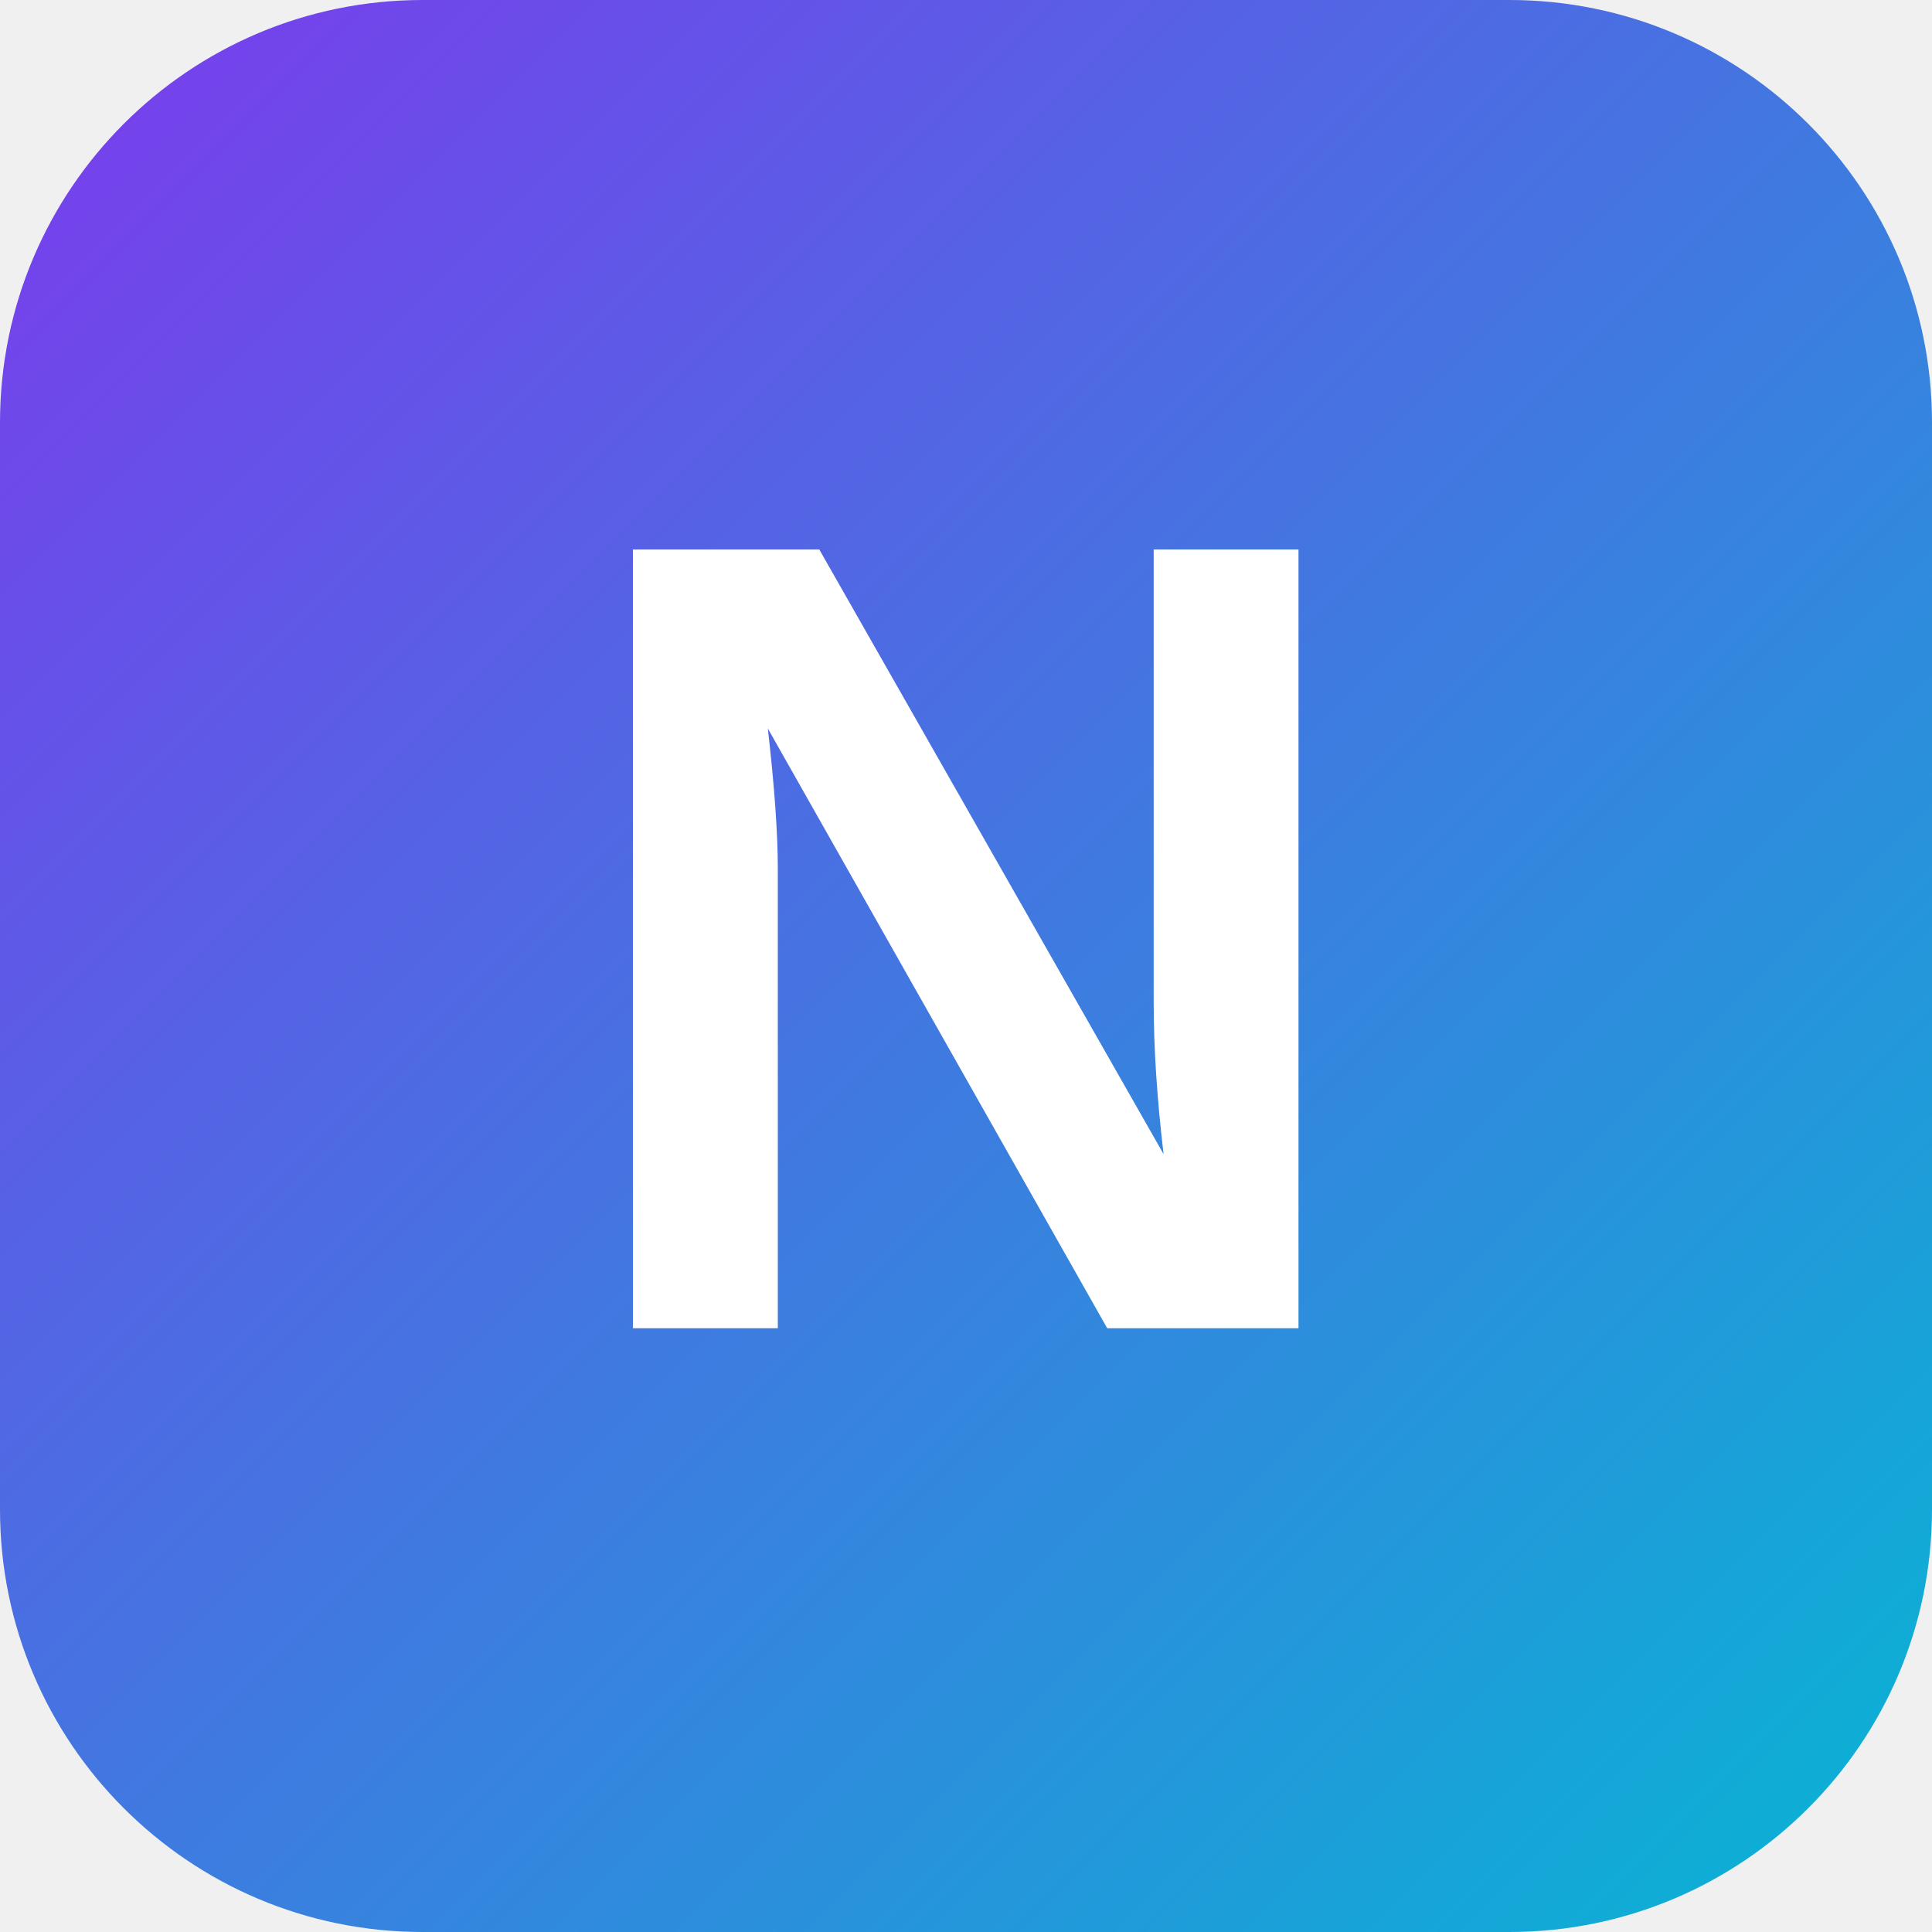
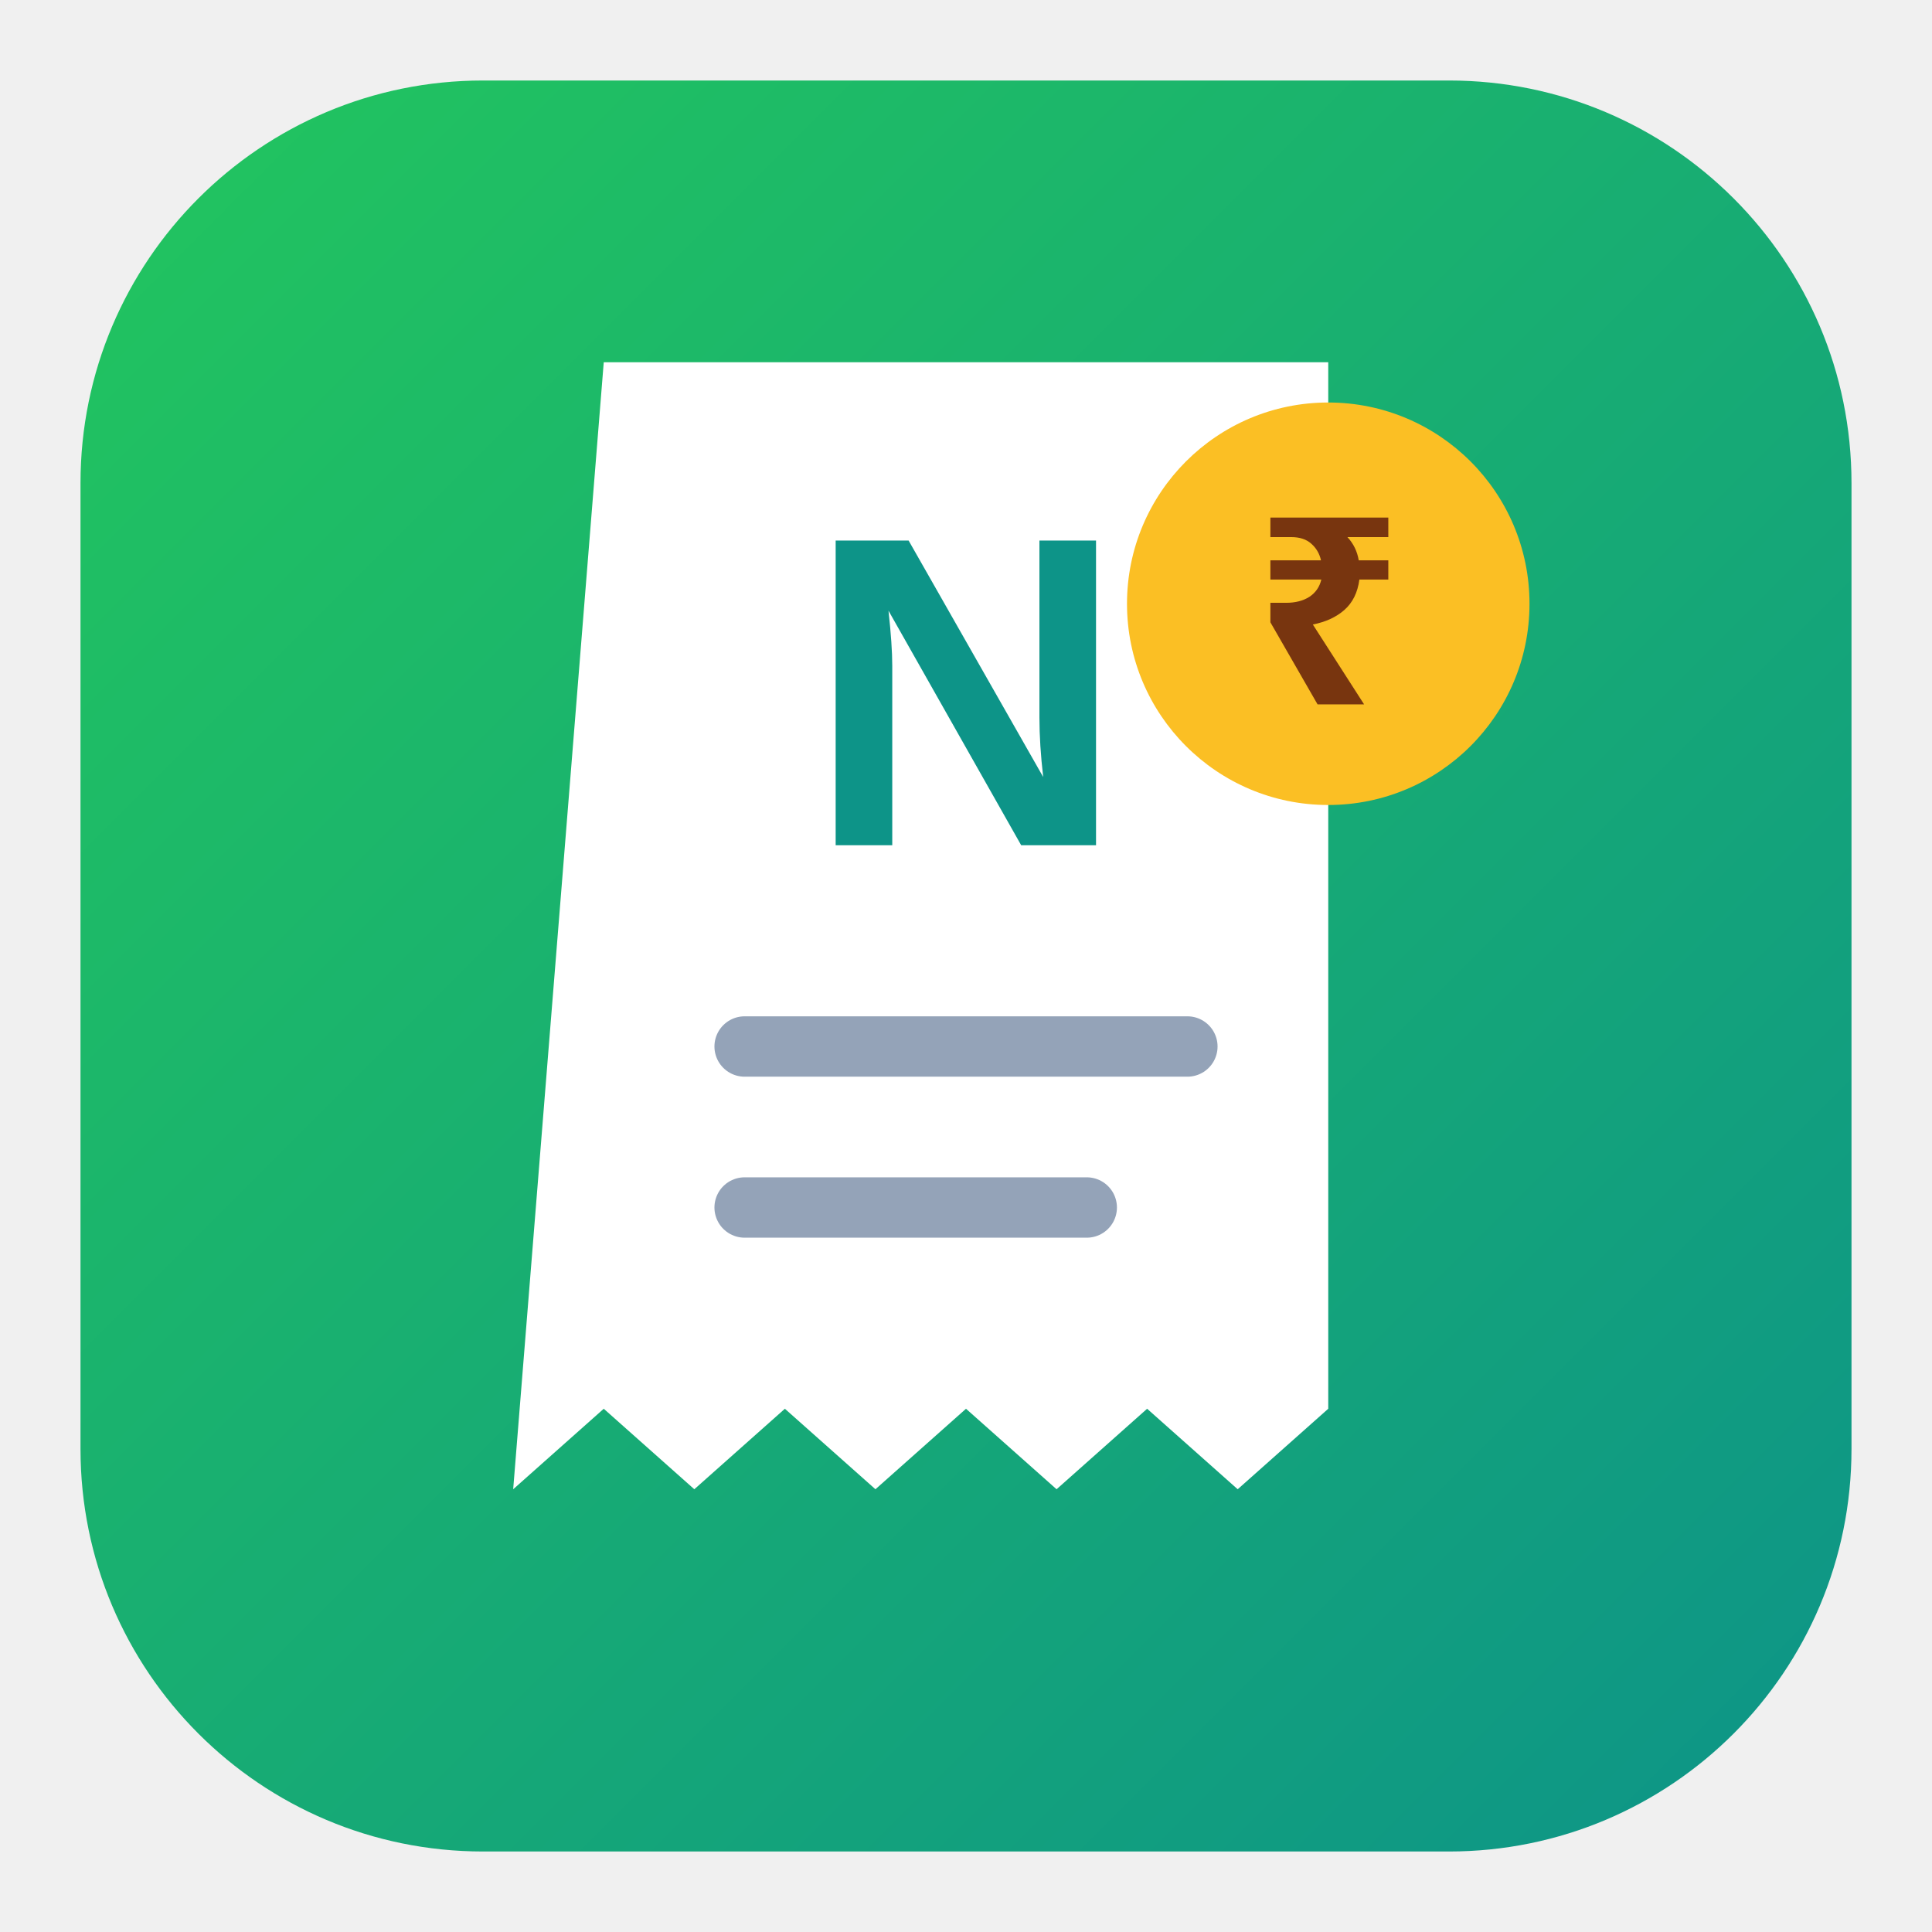
- <svg xmlns="http://www.w3.org/2000/svg" viewBox="0 0 512 512">
+ <svg xmlns="http://www.w3.org/2000/svg" viewBox="0 0 96 96" width="96" height="96">
  <defs>
-     <linearGradient id="g" x1="0" y1="0" x2="1" y2="1">
-       <stop offset="0" stop-color="#7c3aed" />
-       <stop offset="1" stop-color="#06b6d4" />
+     <linearGradient id="np-bg" x1="0" y1="0" x2="1" y2="1">
+       <stop offset="0" stop-color="#22c55e" />
+       <stop offset="1" stop-color="#0d9488" />
    </linearGradient>
  </defs>
-   <rect width="512" height="512" rx="112" fill="url(#g)" />
-   <text x="256" y="352" font-family="Arial, sans-serif" font-size="300" font-weight="bold" fill="#ffffff" text-anchor="middle">N</text>
+   <rect x="4" y="4" width="88" height="88" rx="20" fill="url(#np-bg)" />
+   <path d="M30 18 h36 v52 l-4.5 4 -4.5 -4 -4.5 4 -4.5 -4 -4.5 4 -4.5 -4 -4.5 4 -4.5 -4 -4.5 4 z" fill="#ffffff" />
+   <text x="48" y="42" font-family="Arial, Helvetica, sans-serif" font-size="22" font-weight="800" fill="#0d9488" text-anchor="middle">N</text>
+   <g stroke="#94a3b8" stroke-width="3" stroke-linecap="round">
+     <line x1="37" y1="52" x2="59" y2="52" />
+     <line x1="37" y1="60" x2="54" y2="60" />
+   </g>
+   <circle cx="66" cy="30" r="10" fill="#fbbf24" />
+   <text x="66" y="35" font-family="Arial, Helvetica, sans-serif" font-size="13" font-weight="800" fill="#78350f" text-anchor="middle">₹</text>
</svg>
